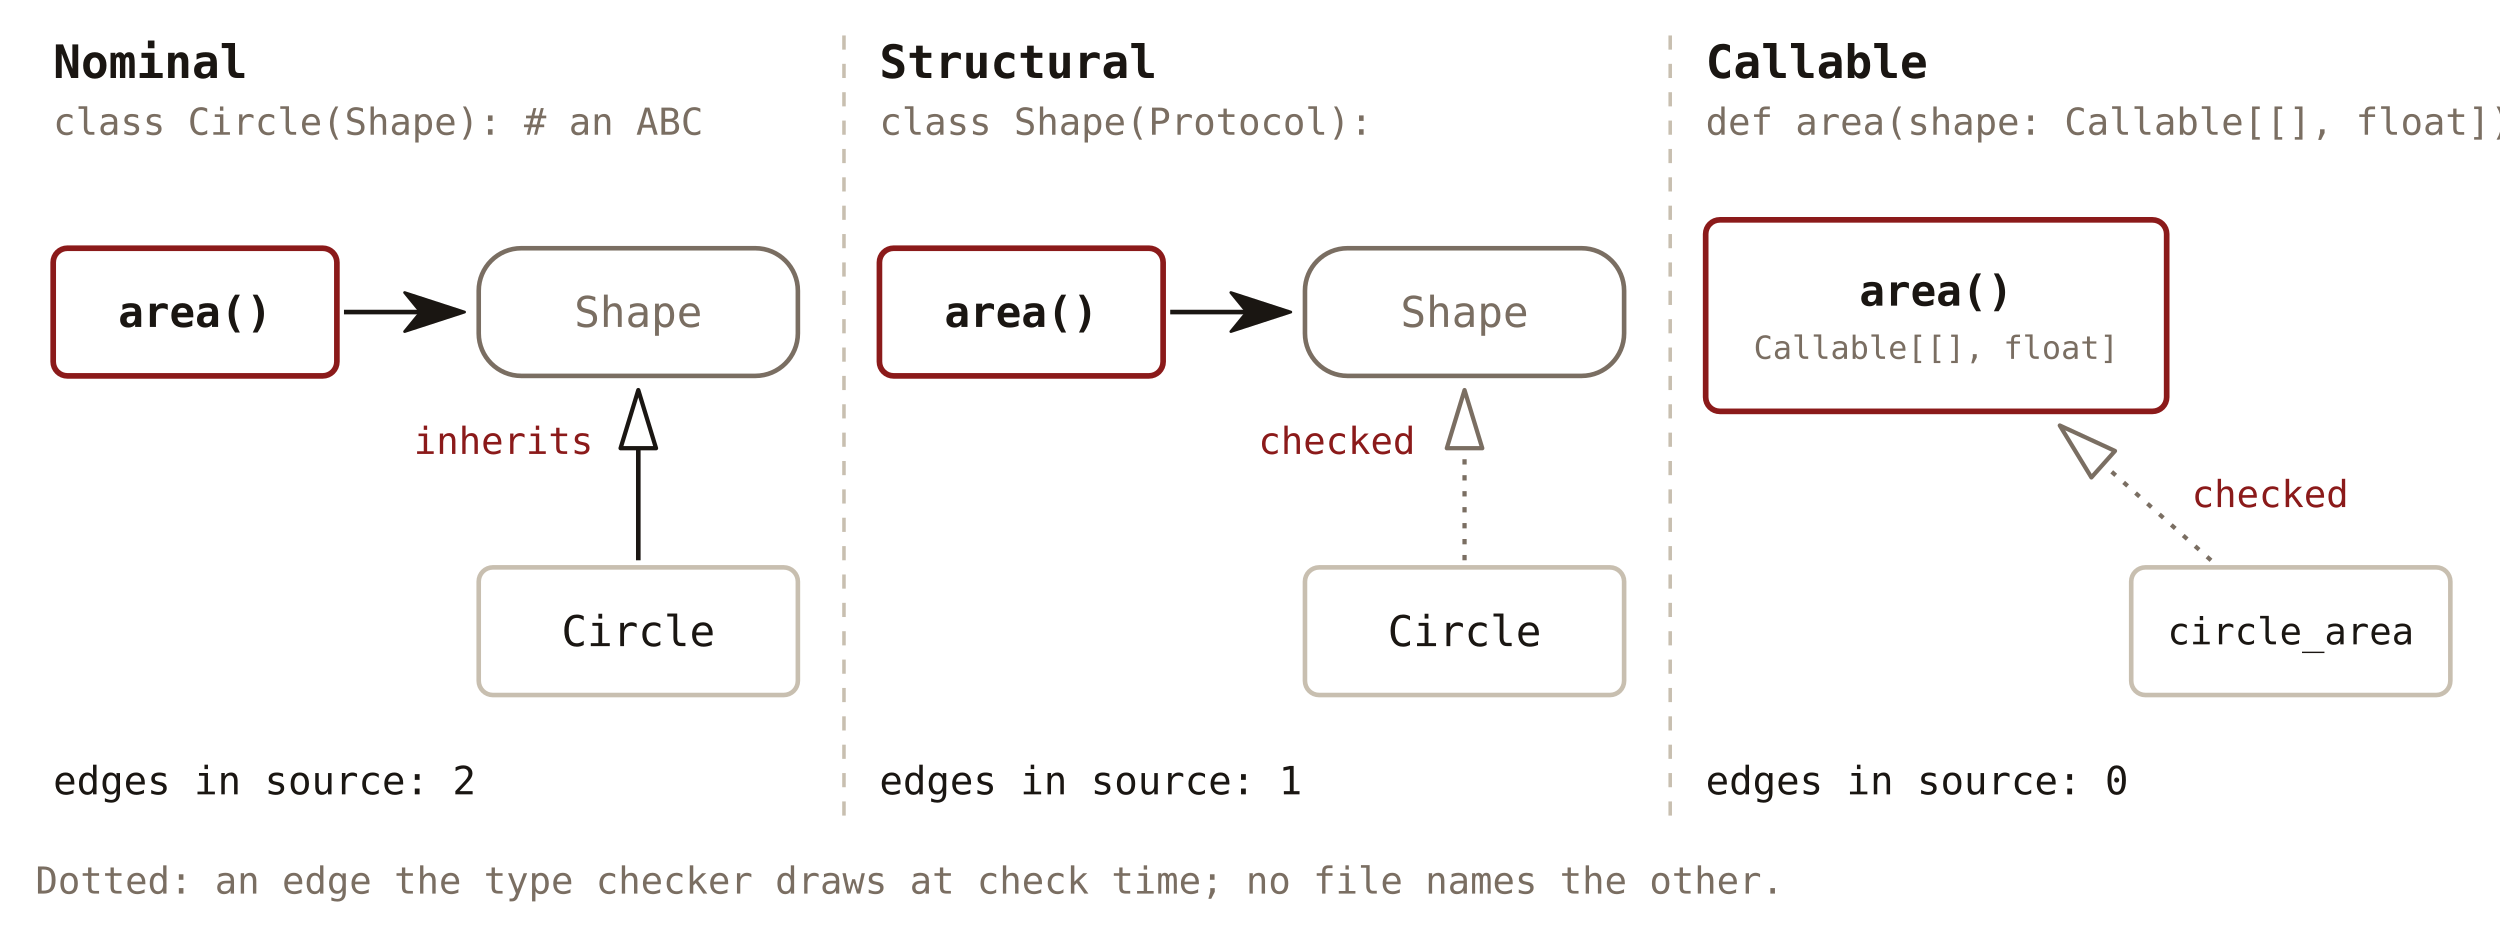
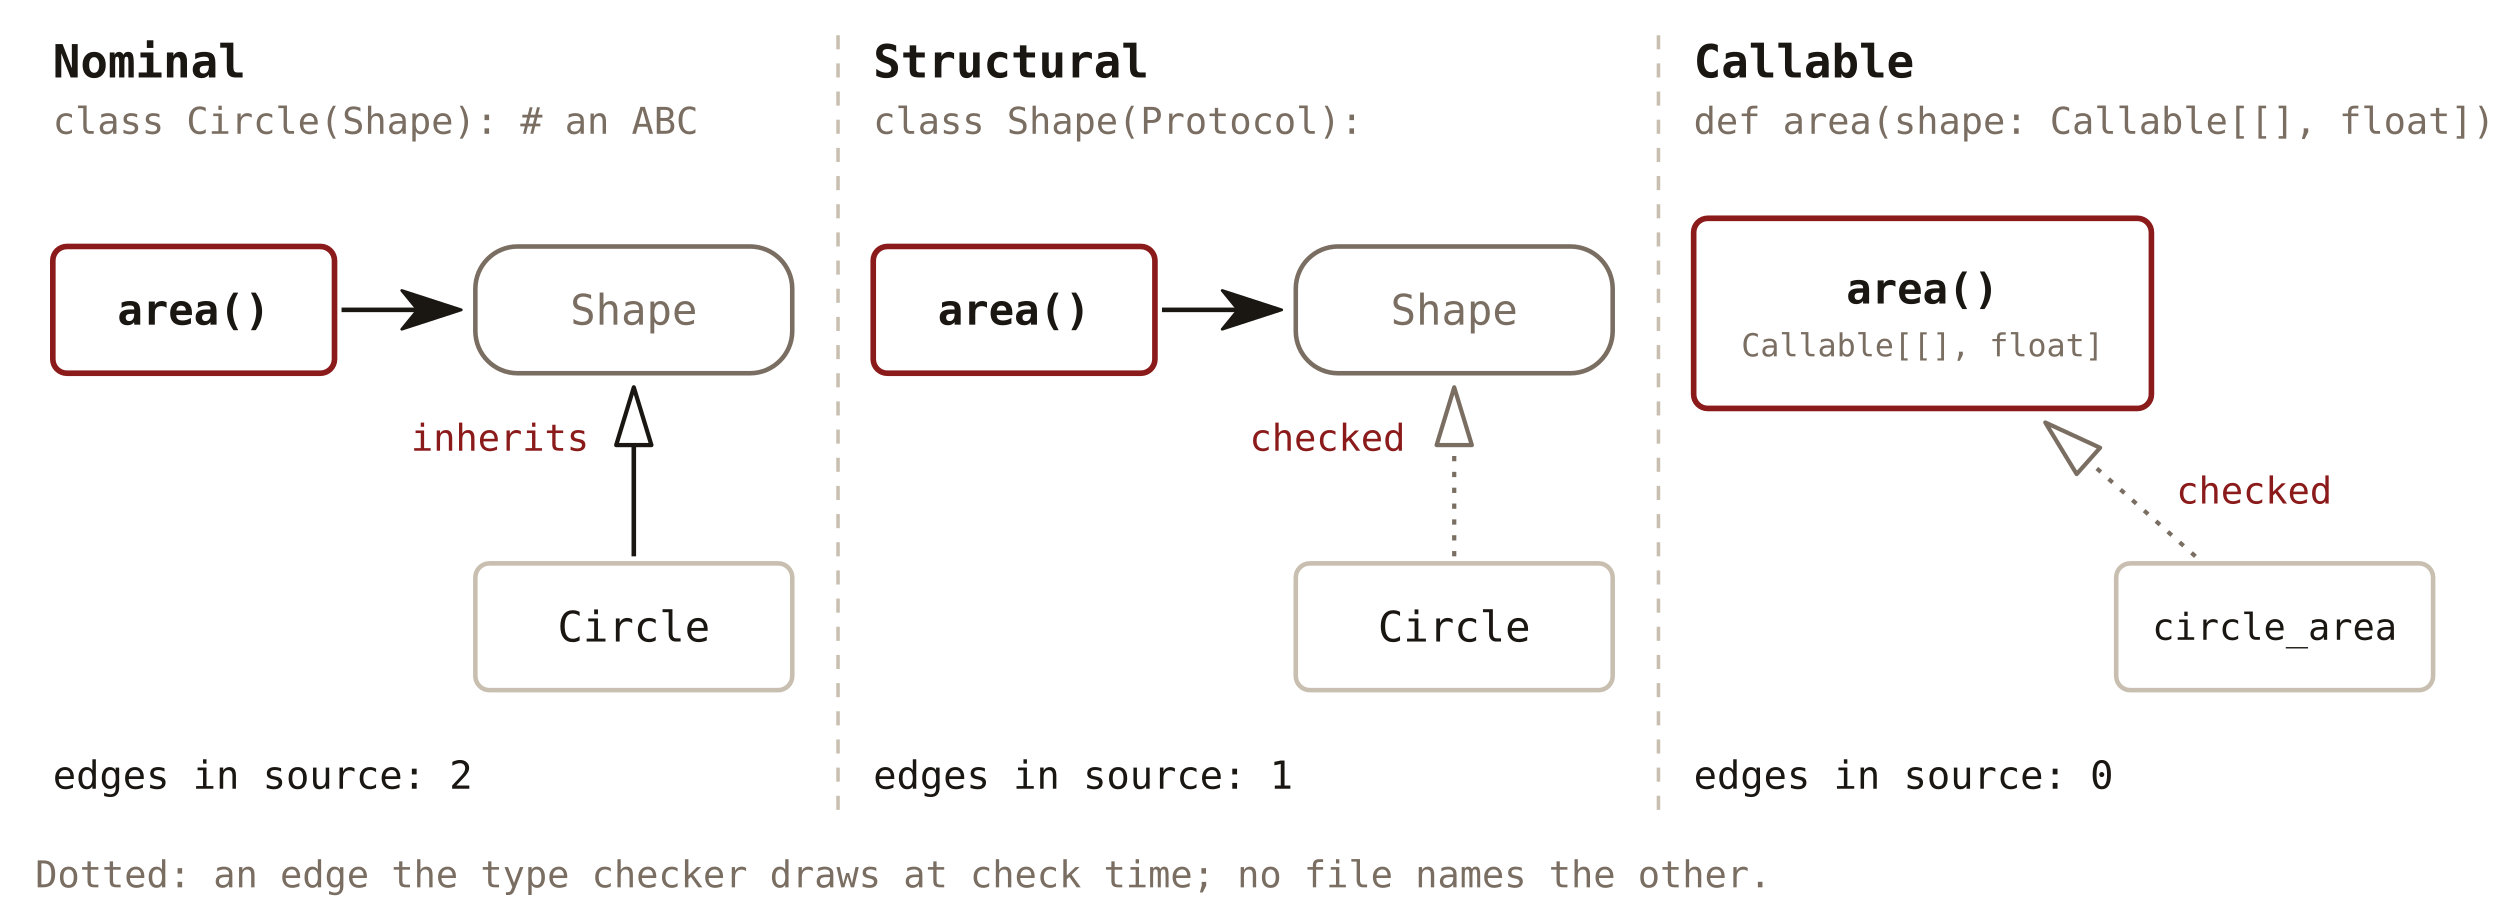
- <svg xmlns="http://www.w3.org/2000/svg" viewBox="0 0 705 262" font-family="'JetBrains Mono', Consolas, monospace">
+ <svg xmlns="http://www.w3.org/2000/svg" viewBox="0 0 710 262" font-family="'JetBrains Mono', Consolas, monospace">
  <defs>
    <marker id="ed-solid" viewBox="0 0 18 12" refX="5" refY="6" markerWidth="18" markerHeight="12" orient="auto" markerUnits="userSpaceOnUse">
      <path d="M0.5,0.5 L17.4,6 L0.5,11.5 L5,6 Z" fill="#1a1612" stroke="#1a1612" stroke-width="0.8" stroke-linejoin="round" />
    </marker>
    <marker id="ed-hollow" viewBox="0 0 18 12" refX="1" refY="6" markerWidth="18" markerHeight="12" orient="auto" markerUnits="userSpaceOnUse">
      <path d="M1,1 L17.4,6 L1,11 Z" fill="none" stroke="#1a1612" stroke-width="1.2" stroke-linejoin="round" />
    </marker>
    <marker id="ed-hollow-muted" viewBox="0 0 18 12" refX="1" refY="6" markerWidth="18" markerHeight="12" orient="auto" markerUnits="userSpaceOnUse">
      <path d="M1,1 L17.4,6 L1,11 Z" fill="none" stroke="#7a6e62" stroke-width="1.2" stroke-linejoin="round" />
    </marker>
  </defs>
  <text x="15" y="22" font-size="13" font-weight="bold" fill="#1a1612" text-anchor="start">Nominal</text>
  <text x="15" y="38" font-size="10.5" fill="#7a6e62" text-anchor="start">class Circle(Shape):  # an ABC</text>
  <rect x="15" y="70" width="80" height="36" fill="none" stroke="#8b1a1a" stroke-width="1.6" rx="4" />
  <text x="55.0" y="92.2" font-size="12" font-weight="bold" fill="#1a1612" text-anchor="middle">area()</text>
  <rect x="135" y="70" width="90" height="36" fill="none" stroke="#7a6e62" stroke-width="1.3" rx="12" />
  <text x="180.0" y="92.2" font-size="12" fill="#7a6e62" text-anchor="middle">Shape</text>
  <rect x="135" y="160" width="90" height="36" fill="none" stroke="#c8bfb0" stroke-width="1.3" rx="4" />
  <text x="180.0" y="182.2" font-size="12" fill="#1a1612" text-anchor="middle">Circle</text>
  <line x1="97.0" y1="88.0" x2="118.6" y2="88" stroke="#1a1612" stroke-width="1.3" marker-end="url(#ed-solid)" />
  <line x1="180.0" y1="158.0" x2="180" y2="126.4" stroke="#1a1612" stroke-width="1.3" marker-end="url(#ed-hollow)" />
  <text x="142.0" y="128.0" font-size="10.5" fill="#8b1a1a" text-anchor="middle">inherits</text>
  <text x="15" y="224" font-size="11" fill="#1a1612" text-anchor="start">edges in source: 2</text>
  <text x="248" y="22" font-size="13" font-weight="bold" fill="#1a1612" text-anchor="start">Structural</text>
  <text x="248" y="38" font-size="10.5" fill="#7a6e62" text-anchor="start">class Shape(Protocol):</text>
  <rect x="248" y="70" width="80" height="36" fill="none" stroke="#8b1a1a" stroke-width="1.6" rx="4" />
  <text x="288.0" y="92.2" font-size="12" font-weight="bold" fill="#1a1612" text-anchor="middle">area()</text>
  <rect x="368" y="70" width="90" height="36" fill="none" stroke="#7a6e62" stroke-width="1.3" rx="12" />
  <text x="413.0" y="92.2" font-size="12" fill="#7a6e62" text-anchor="middle">Shape</text>
  <rect x="368" y="160" width="90" height="36" fill="none" stroke="#c8bfb0" stroke-width="1.3" rx="4" />
  <text x="413.0" y="182.2" font-size="12" fill="#1a1612" text-anchor="middle">Circle</text>
  <line x1="330.0" y1="88.0" x2="351.6" y2="88" stroke="#1a1612" stroke-width="1.3" marker-end="url(#ed-solid)" />
  <line x1="413.0" y1="158.0" x2="413" y2="126.4" stroke="#7a6e62" stroke-width="1.2" stroke-dasharray="1.5,3" marker-end="url(#ed-hollow-muted)" />
  <text x="377.0" y="128.0" font-size="10.5" fill="#8b1a1a" text-anchor="middle">checked</text>
  <text x="248" y="224" font-size="11" fill="#1a1612" text-anchor="start">edges in source: 1</text>
  <text x="481" y="22" font-size="13" font-weight="bold" fill="#1a1612" text-anchor="start">Callable</text>
  <text x="481" y="38" font-size="10.5" fill="#7a6e62" text-anchor="start">def area(shape: Callable[[], float])</text>
  <rect x="481" y="62" width="130" height="54" fill="none" stroke="#8b1a1a" stroke-width="1.6" rx="4" />
  <text x="546.0" y="86.2" font-size="12" font-weight="bold" fill="#1a1612" text-anchor="middle">area()</text>
  <text x="546.0" y="101.2" font-size="9" fill="#7a6e62" text-anchor="middle">Callable[[], float]</text>
  <rect x="601" y="160" width="90" height="36" fill="none" stroke="#c8bfb0" stroke-width="1.3" rx="4" />
  <text x="646.0" y="181.7" font-size="10.5" fill="#1a1612" text-anchor="middle">circle_area</text>
  <line x1="623.5" y1="158.0" x2="593.1" y2="130.9" stroke="#7a6e62" stroke-width="1.2" stroke-dasharray="1.5,3" marker-end="url(#ed-hollow-muted)" />
  <text x="640.2" y="143.0" font-size="10.5" fill="#8b1a1a" text-anchor="middle">checked</text>
  <text x="481" y="224" font-size="11" fill="#1a1612" text-anchor="start">edges in source: 0</text>
  <line x1="238" y1="10" x2="238" y2="232" stroke="#c8bfb0" stroke-width="1" stroke-dasharray="4,4" />
  <line x1="471" y1="10" x2="471" y2="232" stroke="#c8bfb0" stroke-width="1" stroke-dasharray="4,4" />
  <text x="10" y="252" font-size="10.5" fill="#7a6e62" text-anchor="start">Dotted: an edge the type checker draws at check time; no file names the other.</text>
</svg>
